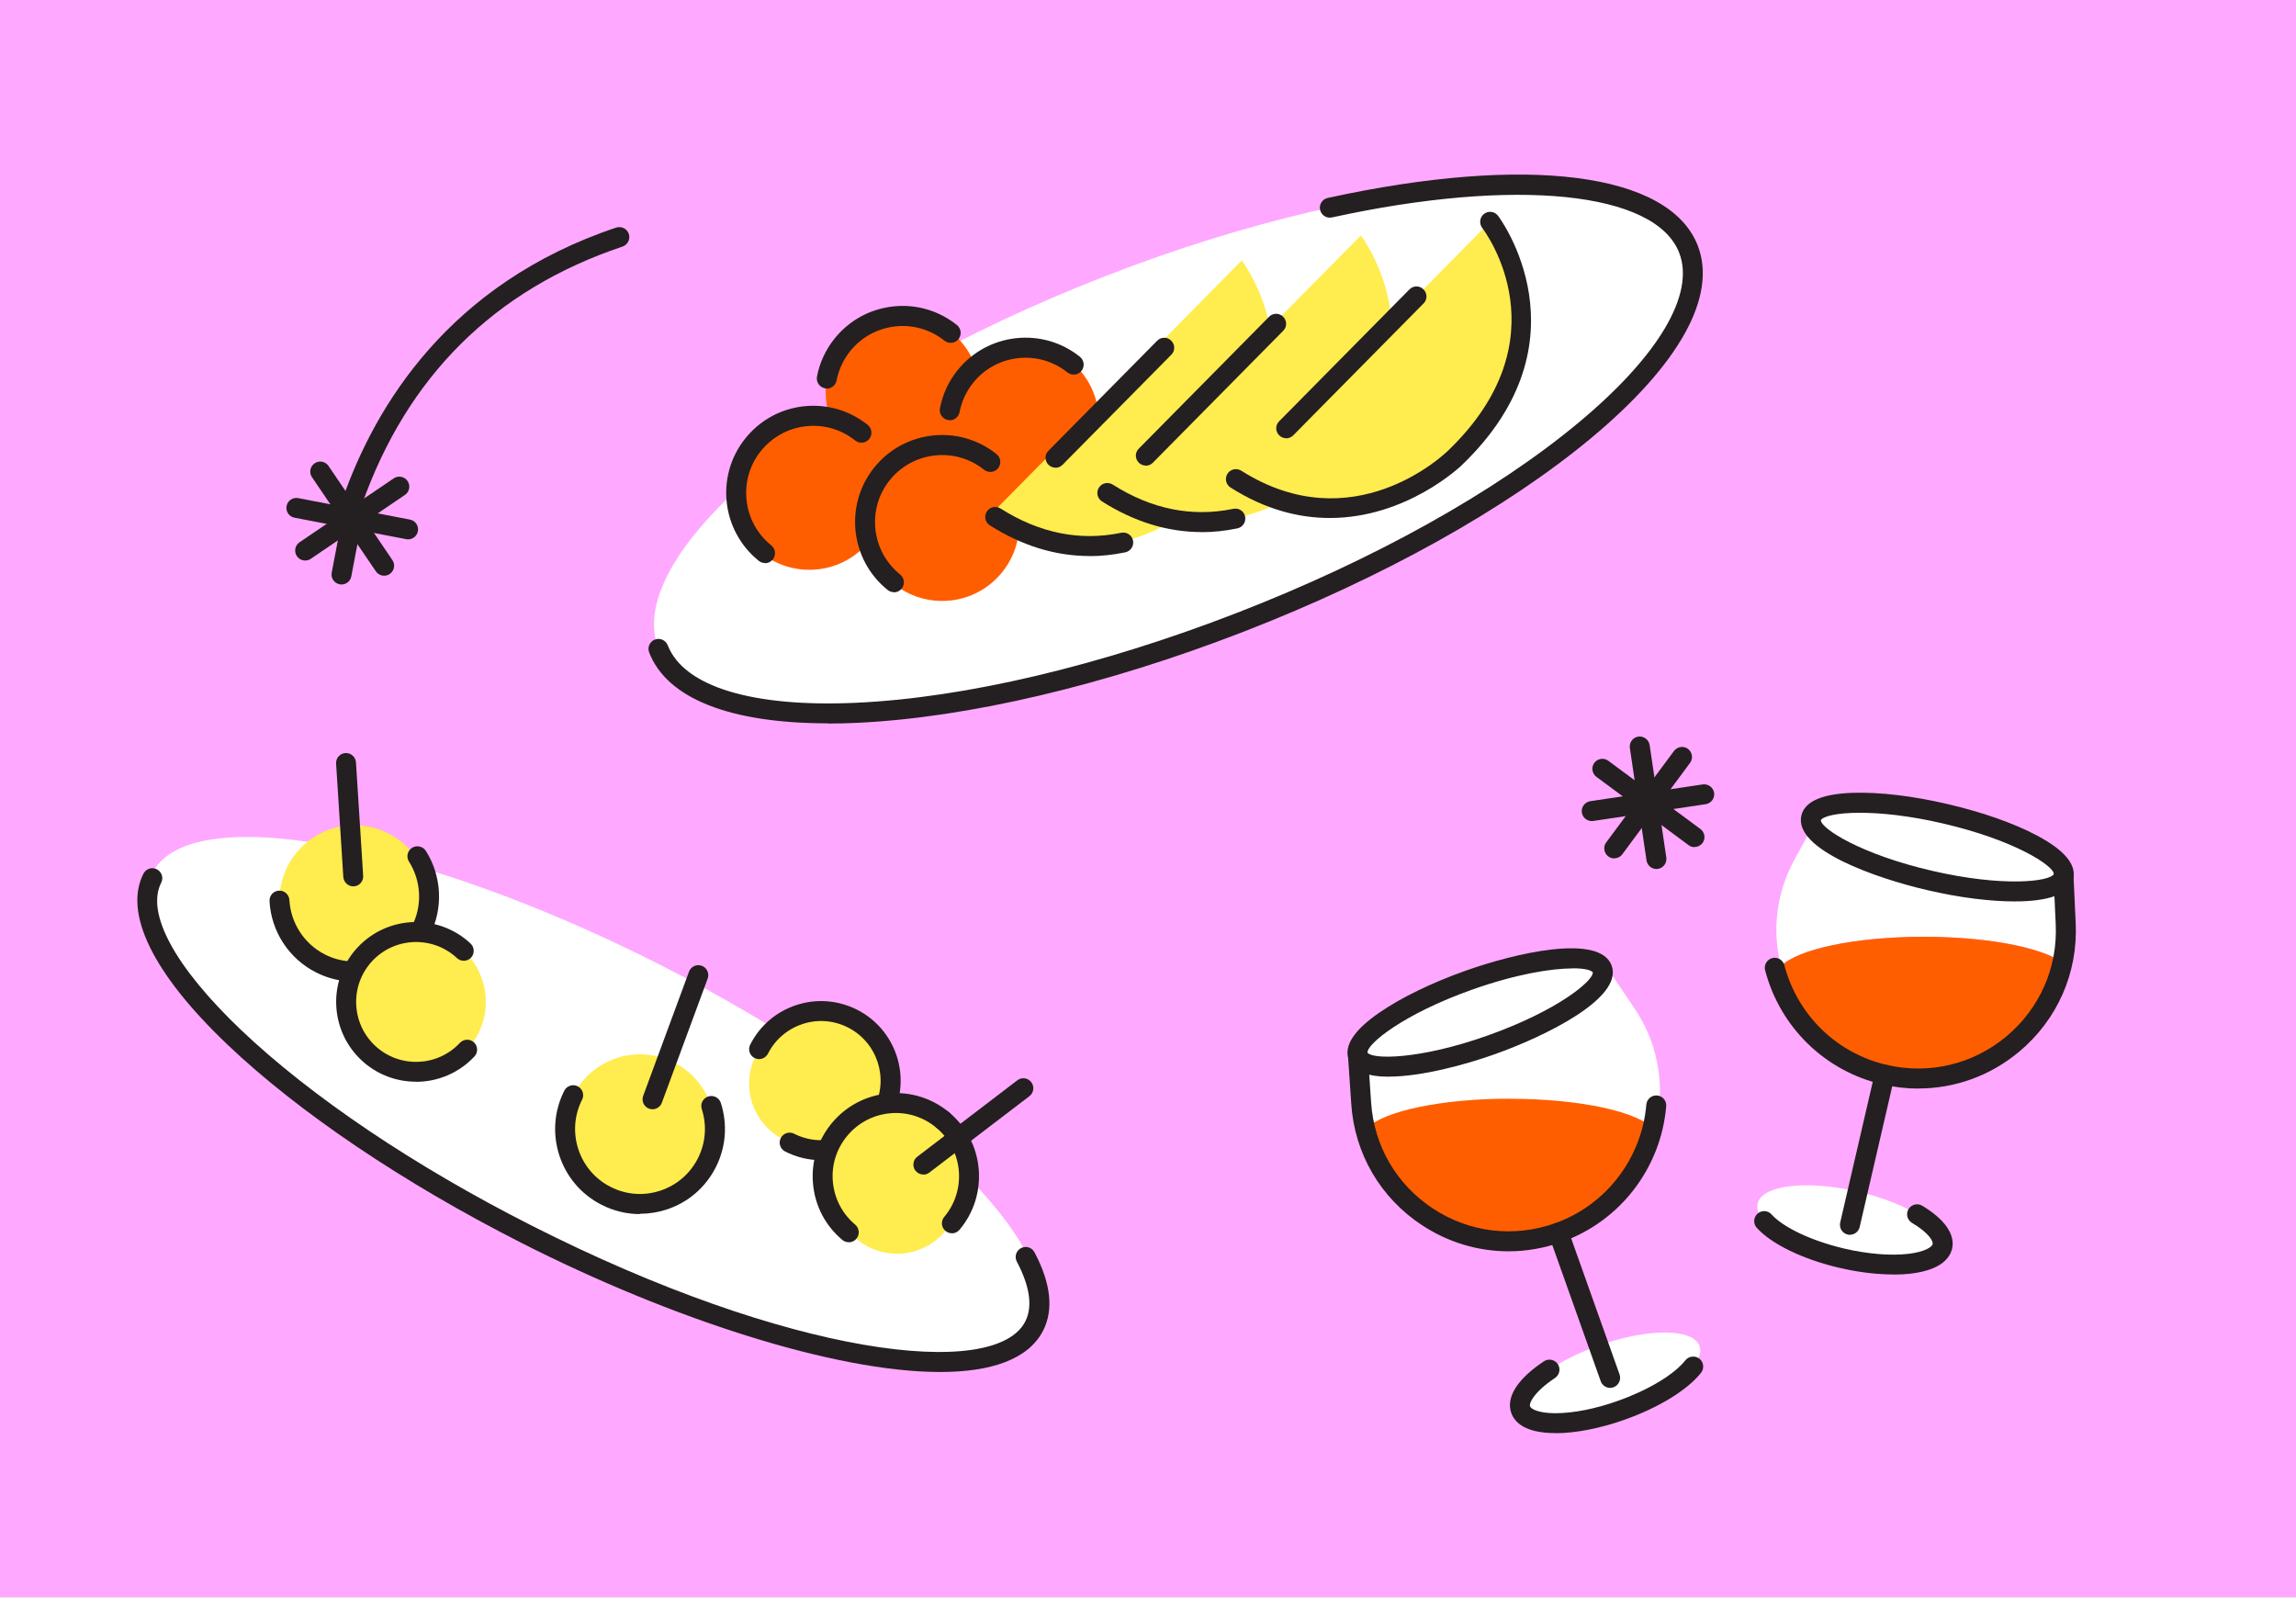
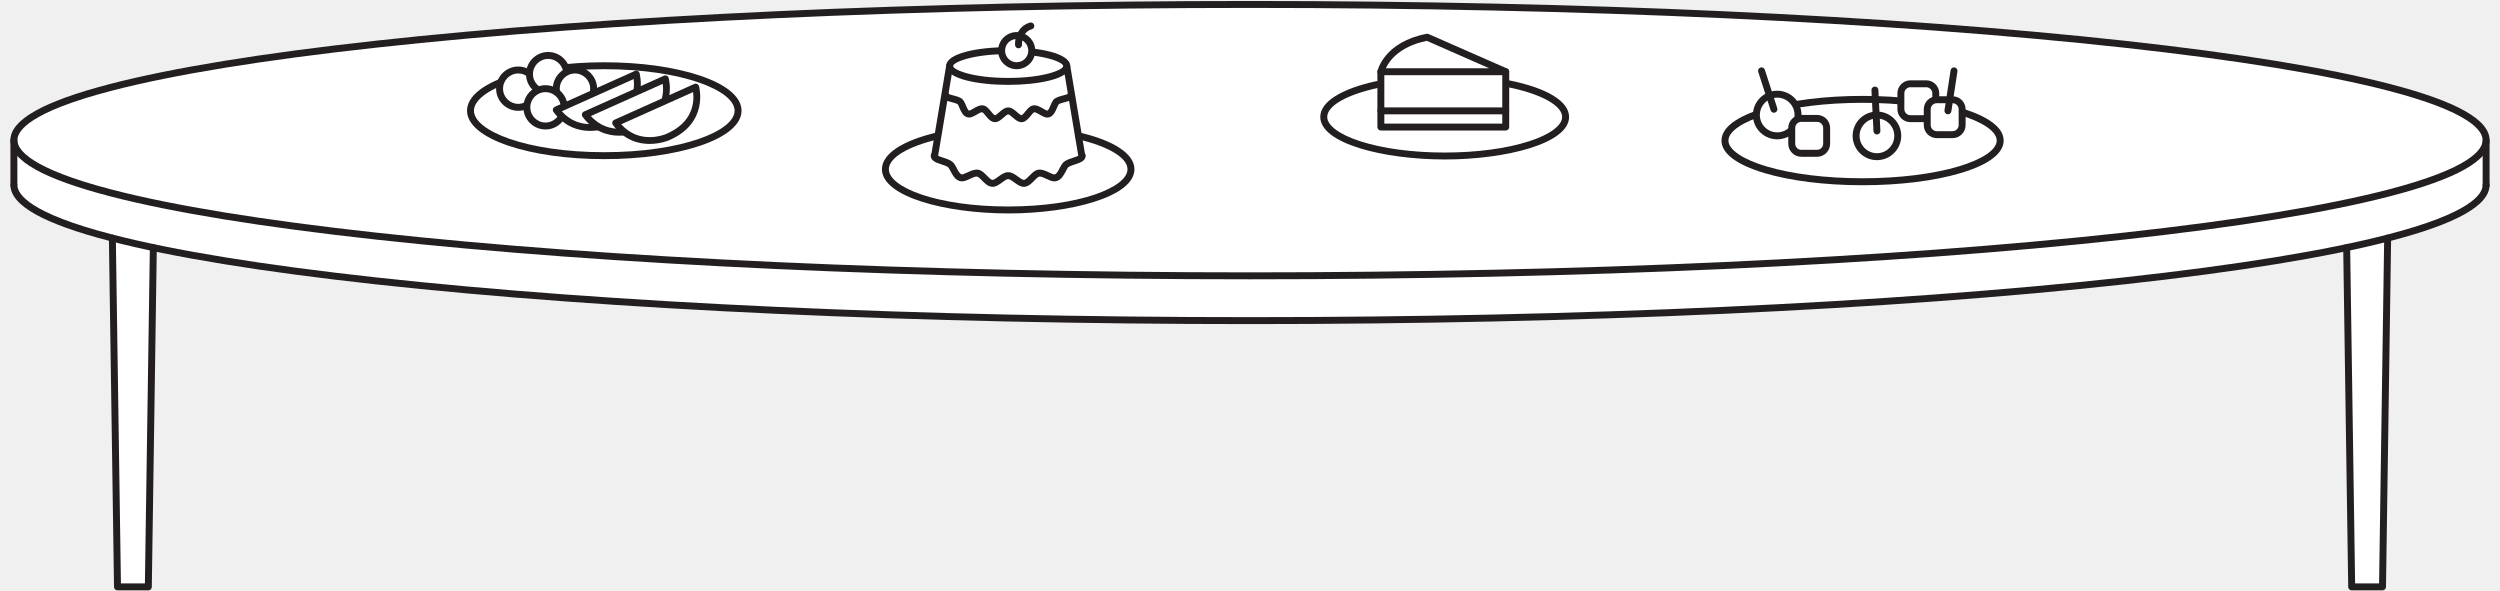
- <svg xmlns="http://www.w3.org/2000/svg" id="Layer_1" data-name="Layer 1" viewBox="0 0 230 160">
+ <svg xmlns="http://www.w3.org/2000/svg" width="720" height="170" viewBox="0 0 720 170" fill="none">
+   <g clip-path="url(#clip0_1943_88723)">
+     <path d="M360 1.432C163.388 1.432 4 18.928 4 40.512V53.412C4 58.848 14.112 64.024 32.38 68.728H32.36L33.84 169.176H42.716L44.156 71.46L44.092 71.444C103.46 83.952 222.64 92.492 360 92.492C497.36 92.492 616.54 83.952 675.908 71.444L675.844 71.46L677.284 169.176H686.16L687.64 68.724H687.62C705.888 64.024 716 58.848 716 53.412V40.512C716 18.928 556.612 1.432 360 1.432Z" fill="white" />
+     <path d="M360 80.44C264.872 80.44 175.436 76.372 108.16 68.988C75.416 65.392 49.7 61.204 31.724 56.54C12.396 51.52 3 46.228 3 40.36C3 34.492 12.396 29.196 31.724 24.18C49.7 19.516 75.416 15.328 108.16 11.732C175.436 4.344 264.872 0.28 360 0.28C455.128 0.28 544.564 4.348 611.84 11.732C644.58 15.328 670.3 19.516 688.276 24.18C707.604 29.196 717 34.488 717 40.36C717 46.232 707.604 51.524 688.276 56.54C670.3 61.204 644.584 65.392 611.84 68.988C544.564 76.372 455.128 80.44 360 80.44ZM360 2.28C264.944 2.28 175.584 6.344 108.38 13.72C75.732 17.304 50.112 21.476 32.228 26.116C8.536 32.264 5 37.68 5 40.36C5 43.04 8.536 48.456 32.228 54.604C50.112 59.244 75.732 63.416 108.38 67C175.584 74.376 264.944 78.44 360 78.44C455.056 78.44 544.416 74.376 611.62 67C644.268 63.416 669.888 59.244 687.772 54.604C711.464 48.456 715 43.04 715 40.36C715 37.68 711.464 32.264 687.772 26.116C669.888 21.476 644.268 17.304 611.62 13.72C544.416 6.34 455.056 2.28 360 2.28Z" fill="#231F20" />
+     <path d="M360 93.34C264.872 93.34 175.436 89.272 108.16 81.888C75.416 78.292 49.7 74.104 31.724 69.44C12.396 64.424 3 59.132 3 53.26C3 52.708 3.448 52.26 4 52.26C4.552 52.26 5 52.708 5 53.26C5 55.94 8.536 61.356 32.228 67.504C50.112 72.144 75.732 76.316 108.38 79.9C175.584 87.276 264.944 91.34 360 91.34C455.056 91.34 544.416 87.276 611.62 79.9C644.268 76.316 669.888 72.144 687.772 67.504C711.464 61.356 715 55.94 715 53.26C715 52.708 715.448 52.26 716 52.26C716.552 52.26 717 52.708 717 53.26C717 59.132 707.604 64.424 688.276 69.44C670.3 74.104 644.584 78.292 611.84 81.888C544.564 89.272 455.128 93.34 360 93.34Z" fill="#231F20" />
+     <path d="M4 54.26C3.448 54.26 3 53.812 3 53.26V40.36C3 39.808 3.448 39.36 4 39.36C4.552 39.36 5 39.808 5 40.36V53.26C5 53.812 4.552 54.26 4 54.26Z" fill="#231F20" />
+     <path d="M42.715 170.024H33.84C33.291 170.024 32.847 169.584 32.84 169.04L31.36 68.588C31.352 68.036 31.791 67.58 32.343 67.572H32.359C32.904 67.572 33.352 68.008 33.359 68.556L34.828 168.024H41.731L43.16 71.296C43.167 70.744 43.615 70.304 44.175 70.312C44.727 70.32 45.167 70.776 45.16 71.328L43.719 169.044C43.712 169.592 43.267 170.028 42.719 170.028L42.715 170.024Z" fill="#231F20" />
+     <path d="M686.16 170.024H677.284C676.736 170.024 676.292 169.584 676.284 169.04L674.844 71.324C674.836 70.772 675.276 70.316 675.828 70.308C676.388 70.292 676.836 70.74 676.844 71.292L678.272 168.02H685.176L686.644 68.552C686.652 68 687.108 67.548 687.66 67.568C688.212 67.576 688.652 68.032 688.644 68.584L687.164 169.036C687.156 169.584 686.712 170.02 686.164 170.02L686.16 170.024Z" fill="#231F20" />
+     <path d="M290.36 61.464C272.484 61.464 253.996 56.7 253.996 48.732C253.996 44.356 259.764 40.5 269.816 38.156C270.352 38.032 270.892 38.364 271.016 38.904C271.14 39.44 270.808 39.98 270.268 40.104C261.464 42.156 255.992 45.464 255.992 48.736C255.992 53.92 269.8 59.468 290.356 59.468C310.912 59.468 324.72 53.92 324.72 48.736C324.72 45.452 319.22 42.14 310.364 40.088C309.828 39.964 309.492 39.424 309.616 38.888C309.74 38.348 310.276 38.016 310.816 38.14C320.924 40.484 326.72 44.348 326.72 48.74C326.72 56.708 308.232 61.472 290.356 61.472L290.36 61.464Z" fill="#231F20" />
+     <path d="M290.36 24.444C281.756 24.444 272.496 22.744 272.496 19.016C272.496 15.288 281.756 13.584 290.36 13.584C298.964 13.584 308.224 15.284 308.224 19.016C308.224 22.748 298.964 24.444 290.36 24.444ZM290.36 15.584C279.892 15.584 274.496 17.988 274.496 19.016C274.496 20.044 279.892 22.444 290.36 22.444C300.828 22.444 306.224 20.04 306.224 19.016C306.224 17.992 300.828 15.584 290.36 15.584Z" fill="#231F20" />
+     <path d="M294.849 53.8C293.829 53.8 292.941 53.148 292.085 52.52C291.485 52.076 290.801 51.576 290.361 51.576C289.921 51.576 289.241 52.076 288.637 52.52C287.725 53.188 286.785 53.88 285.685 53.796C284.485 53.7 283.585 52.78 282.793 51.964C282.337 51.496 281.765 50.912 281.421 50.852C280.933 50.768 280.141 51.144 279.445 51.472C278.433 51.948 277.389 52.444 276.357 52.128C275.013 51.716 274.329 50.4 273.777 49.344C273.533 48.872 273.197 48.228 272.973 48.092C272.441 47.768 271.717 47.532 271.017 47.304C269.629 46.848 268.053 46.336 268.053 44.836C268.053 44.284 268.501 43.836 269.053 43.836C269.577 43.836 270.005 44.24 270.049 44.752C270.273 44.956 271.089 45.224 271.637 45.404C272.405 45.656 273.277 45.94 274.009 46.384C274.713 46.812 275.121 47.592 275.549 48.424C275.945 49.188 276.397 50.052 276.941 50.22C277.229 50.308 278.013 49.94 278.589 49.668C279.557 49.212 280.653 48.696 281.761 48.888C282.745 49.056 283.497 49.828 284.225 50.576C284.773 51.136 285.393 51.772 285.841 51.808C286.201 51.84 286.893 51.328 287.453 50.916C288.301 50.292 289.265 49.584 290.361 49.584C291.457 49.584 292.421 50.292 293.269 50.916C293.825 51.324 294.525 51.84 294.881 51.808C295.333 51.772 295.949 51.136 296.497 50.576C297.225 49.828 297.977 49.056 298.961 48.888C300.069 48.696 301.165 49.216 302.133 49.672C302.705 49.944 303.489 50.312 303.781 50.224C304.325 50.056 304.777 49.192 305.173 48.428C305.605 47.6 306.013 46.816 306.713 46.388C307.445 45.944 308.317 45.66 309.085 45.408C309.637 45.228 310.453 44.96 310.677 44.756C310.721 44.244 311.149 43.84 311.673 43.84C312.225 43.84 312.673 44.288 312.673 44.84C312.673 46.34 311.097 46.852 309.705 47.308C309.005 47.536 308.285 47.772 307.749 48.096C307.525 48.232 307.189 48.876 306.945 49.348C306.397 50.404 305.713 51.72 304.365 52.132C303.337 52.448 302.289 51.956 301.277 51.476C300.577 51.144 299.785 50.772 299.301 50.856C298.957 50.916 298.389 51.5 297.929 51.968C297.137 52.78 296.237 53.704 295.037 53.8C294.973 53.804 294.909 53.808 294.849 53.808V53.8Z" fill="#231F20" />
+     <path d="M294.157 35.184C293.193 35.184 292.381 34.468 291.657 33.837C291.273 33.501 290.629 32.932 290.361 32.932C290.093 32.932 289.449 33.496 289.065 33.837C288.305 34.505 287.445 35.261 286.413 35.181C285.297 35.093 284.533 34.157 283.861 33.333C283.569 32.977 283.085 32.38 282.869 32.325C282.557 32.273 281.817 32.705 281.329 32.989C280.421 33.517 279.485 34.065 278.517 33.764C277.285 33.385 276.757 32.112 276.329 31.088C276.169 30.704 275.933 30.128 275.785 30.005C275.357 29.748 274.677 29.573 274.017 29.404C272.805 29.093 271.301 28.709 271.301 27.312C271.301 26.761 271.749 26.312 272.301 26.312C272.773 26.312 273.173 26.64 273.273 27.084C273.521 27.216 274.109 27.364 274.513 27.468C275.277 27.665 276.141 27.884 276.837 28.308C277.513 28.716 277.833 29.5 278.177 30.328C278.413 30.896 278.769 31.756 279.101 31.86C279.297 31.86 279.933 31.492 280.321 31.268C281.193 30.761 282.181 30.184 283.213 30.364C284.141 30.524 284.785 31.312 285.409 32.077C285.721 32.461 286.309 33.176 286.573 33.197C286.793 33.181 287.413 32.636 287.749 32.344C288.497 31.689 289.345 30.945 290.365 30.945C291.385 30.945 292.237 31.689 292.981 32.344C293.313 32.636 293.933 33.181 294.161 33.197C294.417 33.176 295.001 32.461 295.317 32.077C295.941 31.312 296.585 30.524 297.513 30.364C298.545 30.189 299.533 30.765 300.405 31.268C300.789 31.492 301.425 31.852 301.653 31.857C301.957 31.761 302.317 30.901 302.553 30.332C302.897 29.505 303.221 28.724 303.893 28.312C304.589 27.892 305.453 27.669 306.217 27.473C306.621 27.369 307.209 27.216 307.457 27.088C307.561 26.648 307.957 26.317 308.429 26.317C308.981 26.317 309.429 26.765 309.429 27.317C309.429 28.712 307.921 29.101 306.709 29.409C306.049 29.576 305.369 29.753 304.929 30.02C304.797 30.137 304.557 30.712 304.397 31.096C303.973 32.12 303.445 33.397 302.209 33.773C301.241 34.069 300.305 33.525 299.397 32.996C298.905 32.712 298.165 32.276 297.853 32.333C297.641 32.389 297.153 32.984 296.865 33.34C296.193 34.164 295.429 35.1 294.313 35.188C294.261 35.193 294.209 35.197 294.161 35.197L294.157 35.184Z" fill="#231F20" />
+     <path d="M311.549 45.832C311.069 45.832 310.645 45.484 310.565 44.996L306.241 19.18C306.149 18.636 306.517 18.12 307.061 18.028C307.605 17.936 308.121 18.304 308.213 18.848L312.537 44.664C312.629 45.208 312.261 45.724 311.717 45.816C311.661 45.824 311.605 45.828 311.549 45.828V45.832Z" fill="#231F20" />
+     <path d="M269.172 45.832C269.116 45.832 269.06 45.828 269.004 45.82C268.46 45.728 268.092 45.212 268.184 44.668L272.508 18.852C272.6 18.308 273.116 17.94 273.66 18.032C274.204 18.124 274.572 18.64 274.48 19.184L270.156 45C270.076 45.488 269.652 45.836 269.172 45.836V45.832Z" fill="#231F20" />
+     <path d="M292.803 18.928C295.202 18.928 297.147 16.983 297.147 14.584C297.147 12.185 295.202 10.24 292.803 10.24C290.404 10.24 288.459 12.185 288.459 14.584C288.459 16.983 290.404 18.928 292.803 18.928Z" fill="white" />
+     <path d="M292.803 19.928C289.855 19.928 287.459 17.532 287.459 14.584C287.459 11.636 289.855 9.24 292.803 9.24C295.751 9.24 298.147 11.636 298.147 14.584C298.147 17.532 295.751 19.928 292.803 19.928ZM292.803 11.24C290.959 11.24 289.459 12.74 289.459 14.584C289.459 16.428 290.959 17.928 292.803 17.928C294.647 17.928 296.147 16.428 296.147 14.584C296.147 12.74 294.647 11.24 292.803 11.24Z" fill="#231F20" />
+     <path d="M293.328 13.912C292.8 13.912 292.36 13.5 292.332 12.968C292.236 11.176 293.004 7.52 296.612 6.508C297.144 6.36 297.696 6.668 297.844 7.2C297.992 7.732 297.684 8.284 297.152 8.432C294.196 9.264 294.324 12.716 294.328 12.864C294.352 13.416 293.928 13.884 293.38 13.912C293.364 13.912 293.344 13.912 293.328 13.912Z" fill="#231F20" />
+     <path d="M174.032 45.828C163.636 45.828 153.844 44.464 146.468 41.984C138.752 39.392 134.5 35.8 134.5 31.88C134.5 27.96 138.748 24.368 146.468 21.776C153.844 19.296 163.636 17.932 174.032 17.932C184.428 17.932 194.22 19.296 201.596 21.776C209.312 24.368 213.564 27.96 213.564 31.88C213.564 35.8 209.316 39.392 201.596 41.984C194.22 44.464 184.428 45.828 174.032 45.828ZM174.032 19.928C151.58 19.928 136.5 26.108 136.5 31.88C136.5 37.652 151.58 43.832 174.032 43.832C196.484 43.832 211.564 37.652 211.564 31.88C211.564 26.108 196.484 19.928 174.032 19.928Z" fill="#231F20" />
+     <path d="M149.253 30.912C152.222 30.912 154.629 28.505 154.629 25.536C154.629 22.567 152.222 20.16 149.253 20.16C146.284 20.16 143.877 22.567 143.877 25.536C143.877 28.505 146.284 30.912 149.253 30.912Z" fill="white" />
+     <path d="M149.253 31.912C145.737 31.912 142.877 29.052 142.877 25.536C142.877 22.02 145.737 19.16 149.253 19.16C152.769 19.16 155.629 22.02 155.629 25.536C155.629 29.052 152.769 31.912 149.253 31.912ZM149.253 21.16C146.841 21.16 144.877 23.124 144.877 25.536C144.877 27.948 146.841 29.912 149.253 29.912C151.665 29.912 153.629 27.948 153.629 25.536C153.629 23.124 151.665 21.16 149.253 21.16Z" fill="#231F20" />
+     <path d="M157.868 26.724C160.837 26.724 163.244 24.317 163.244 21.348C163.244 18.379 160.837 15.972 157.868 15.972C154.899 15.972 152.492 18.379 152.492 21.348C152.492 24.317 154.899 26.724 157.868 26.724Z" fill="white" />
+     <path d="M157.868 27.724C154.352 27.724 151.492 24.864 151.492 21.348C151.492 17.832 154.352 14.972 157.868 14.972C161.384 14.972 164.244 17.832 164.244 21.348C164.244 24.864 161.384 27.724 157.868 27.724ZM157.868 16.972C155.456 16.972 153.492 18.936 153.492 21.348C153.492 23.76 155.456 25.724 157.868 25.724C160.28 25.724 162.244 23.76 162.244 21.348C162.244 18.936 160.28 16.972 157.868 16.972Z" fill="#231F20" />
+     <path d="M165.589 30.912C168.558 30.912 170.965 28.505 170.965 25.536C170.965 22.567 168.558 20.16 165.589 20.16C162.62 20.16 160.213 22.567 160.213 25.536C160.213 28.505 162.62 30.912 165.589 30.912Z" fill="white" />
+     <path d="M165.589 31.912C162.073 31.912 159.213 29.052 159.213 25.536C159.213 22.02 162.073 19.16 165.589 19.16C169.105 19.16 171.965 22.02 171.965 25.536C171.965 29.052 169.105 31.912 165.589 31.912ZM165.589 21.16C163.177 21.16 161.213 23.124 161.213 25.536C161.213 27.948 163.177 29.912 165.589 29.912C168.001 29.912 169.965 27.948 169.965 25.536C169.965 23.124 168.001 21.16 165.589 21.16Z" fill="#231F20" />
+     <path d="M157.105 36.289C160.074 36.289 162.481 33.882 162.481 30.913C162.481 27.944 160.074 25.537 157.105 25.537C154.135 25.537 151.729 27.944 151.729 30.913C151.729 33.882 154.135 36.289 157.105 36.289Z" fill="white" />
+     <path d="M157.105 37.289C153.589 37.289 150.729 34.429 150.729 30.913C150.729 27.397 153.589 24.537 157.105 24.537C160.621 24.537 163.481 27.397 163.481 30.913C163.481 34.429 160.621 37.289 157.105 37.289ZM157.105 26.537C154.693 26.537 152.729 28.501 152.729 30.913C152.729 33.325 154.693 35.289 157.105 35.289C159.517 35.289 161.481 33.325 161.481 30.913C161.481 28.501 159.517 26.537 157.105 26.537Z" fill="#231F20" />
+     <path d="M160.213 31.66L183.233 21.344C183.233 21.344 186.145 31.184 174.965 35.816C174.965 35.816 166.085 39.624 160.213 31.66Z" fill="white" />
+     <path d="M169.989 37.704C166.749 37.704 162.641 36.636 159.409 32.256C159.229 32.012 159.169 31.7 159.245 31.408C159.321 31.116 159.529 30.872 159.805 30.748L182.825 20.432C183.089 20.312 183.389 20.316 183.653 20.432C183.917 20.552 184.113 20.78 184.193 21.056C184.225 21.164 187.221 31.816 175.349 36.736C175.309 36.752 173.033 37.696 169.989 37.696V37.704ZM161.805 32.044C167.081 37.972 174.253 35.036 174.569 34.9C182.689 31.536 182.825 25.34 182.489 22.776L161.801 32.044H161.805Z" fill="#231F20" />
+     <path d="M168.584 33.036L191.604 22.72C191.604 22.72 194.516 32.56 183.336 37.192C183.336 37.192 174.456 41 168.584 33.036Z" fill="white" />
+     <path d="M178.36 39.08C175.12 39.08 171.012 38.012 167.78 33.632C167.6 33.388 167.54 33.076 167.616 32.784C167.692 32.492 167.9 32.248 168.176 32.124L191.196 21.808C191.46 21.688 191.76 21.692 192.024 21.808C192.288 21.928 192.484 22.156 192.564 22.432C192.596 22.54 195.592 33.192 183.72 38.112C183.68 38.128 181.404 39.072 178.36 39.072V39.08ZM170.18 33.42C175.496 39.368 182.864 36.312 182.944 36.276C191.064 32.912 191.2 26.716 190.868 24.152L170.18 33.42Z" fill="#231F20" />
+     <path d="M177.328 35.412L200.348 25.096C200.348 25.096 203.26 34.936 192.08 39.568C192.08 39.568 183.2 43.376 177.328 35.412Z" fill="white" />
+     <path d="M187.104 41.456C183.868 41.456 179.756 40.388 176.524 36.008C176.344 35.764 176.284 35.452 176.36 35.16C176.436 34.868 176.644 34.624 176.92 34.5L199.94 24.184C200.204 24.064 200.504 24.068 200.768 24.184C201.032 24.304 201.228 24.532 201.308 24.808C201.34 24.916 204.336 35.568 192.464 40.488C192.424 40.504 190.148 41.448 187.104 41.448V41.456ZM178.924 35.792C184.2 41.72 191.372 38.784 191.688 38.648C199.808 35.284 199.944 29.088 199.608 26.524L178.92 35.792H178.924Z" fill="#231F20" />
+     <path d="M416.068 45.924C398.456 45.924 380.236 41.34 380.236 33.676C380.236 29.364 386.12 25.608 396.38 23.372C396.92 23.252 397.452 23.596 397.572 24.136C397.688 24.676 397.348 25.208 396.808 25.328C387.82 27.288 382.24 30.488 382.24 33.68C382.24 36.144 385.796 38.76 391.748 40.684C398.232 42.776 406.868 43.932 416.068 43.932C425.268 43.932 433.908 42.78 440.388 40.684C446.344 38.76 449.896 36.144 449.896 33.68C449.896 30.388 443.772 27.024 434.292 25.112C433.752 25.004 433.4 24.476 433.508 23.936C433.616 23.396 434.144 23.044 434.688 23.152C445.624 25.356 451.896 29.196 451.896 33.68C451.896 41.348 433.68 45.928 416.064 45.928L416.068 45.924Z" fill="#231F20" />
+     <path d="M433.652 37.592H397.687C397.135 37.592 396.688 37.144 396.688 36.592V20.66C396.688 20.108 397.135 19.66 397.687 19.66C398.239 19.66 398.687 20.108 398.687 20.66V35.592H432.652V20.66C432.652 20.108 433.1 19.66 433.652 19.66C434.204 19.66 434.652 20.108 434.652 20.66V36.592C434.652 37.144 434.204 37.592 433.652 37.592Z" fill="#231F20" />
+     <path d="M433.652 32.924H397.687C397.135 32.924 396.688 32.476 396.688 31.924C396.688 31.372 397.135 30.924 397.687 30.924H433.652C434.204 30.924 434.652 31.372 434.652 31.924C434.652 32.476 434.204 32.924 433.652 32.924Z" fill="#231F20" />
+     <path d="M433.652 21.66H397.688C397.384 21.66 397.096 21.524 396.908 21.284C396.72 21.048 396.648 20.736 396.712 20.44C396.788 20.1 398.708 12.064 410.86 9.74C411.06 9.7 411.264 9.724 411.452 9.808L434.056 19.74C434.488 19.932 434.728 20.4 434.632 20.86C434.536 21.324 434.128 21.656 433.652 21.656V21.66ZM399.12 19.66H428.892L410.932 11.768C403.012 13.372 400.1 17.564 399.12 19.66Z" fill="#231F20" />
+     <path d="M536.421 53.348C525.741 53.348 515.685 52.1 508.109 49.828C500.049 47.416 495.789 44.18 495.789 40.48C495.789 36.78 500.049 33.544 508.109 31.132C515.685 28.864 525.741 27.616 536.421 27.616C547.101 27.616 557.157 28.864 564.733 31.132C572.793 33.544 577.053 36.78 577.053 40.48C577.053 44.18 572.793 47.416 564.733 49.828C557.157 52.096 547.101 53.348 536.421 53.348ZM536.421 29.612C525.929 29.612 516.077 30.832 508.685 33.044C501.865 35.088 497.789 37.864 497.789 40.476C497.789 43.088 501.861 45.868 508.685 47.908C516.081 50.124 525.929 51.34 536.421 51.34C546.913 51.34 556.765 50.12 564.157 47.908C570.981 45.864 575.053 43.088 575.053 40.476C575.053 37.864 570.981 35.084 564.157 33.044C556.761 30.828 546.913 29.612 536.421 29.612Z" fill="#231F20" />
+     <path d="M511.836 39.124C515.15 39.124 517.836 36.438 517.836 33.124C517.836 29.81 515.15 27.124 511.836 27.124C508.522 27.124 505.836 29.81 505.836 33.124C505.836 36.438 508.522 39.124 511.836 39.124Z" fill="white" />
+     <path d="M511.836 40.124C507.976 40.124 504.836 36.984 504.836 33.124C504.836 29.264 507.976 26.124 511.836 26.124C515.696 26.124 518.836 29.264 518.836 33.124C518.836 36.984 515.696 40.124 511.836 40.124ZM511.836 28.12C509.08 28.12 506.836 30.364 506.836 33.12C506.836 35.876 509.08 38.12 511.836 38.12C514.592 38.12 516.836 35.876 516.836 33.12C516.836 30.364 514.592 28.12 511.836 28.12Z" fill="#231F20" />
+     <path d="M540.557 45.124C543.87 45.124 546.557 42.438 546.557 39.124C546.557 35.81 543.87 33.124 540.557 33.124C537.243 33.124 534.557 35.81 534.557 39.124C534.557 42.438 537.243 45.124 540.557 45.124Z" fill="white" />
+     <path d="M540.557 46.124C536.697 46.124 533.557 42.984 533.557 39.124C533.557 35.264 536.697 32.124 540.557 32.124C544.417 32.124 547.557 35.264 547.557 39.124C547.557 42.984 544.417 46.124 540.557 46.124ZM540.557 34.124C537.801 34.124 535.557 36.368 535.557 39.124C535.557 41.88 537.801 44.124 540.557 44.124C543.313 44.124 545.557 41.88 545.557 39.124C545.557 36.368 543.313 34.124 540.557 34.124Z" fill="#231F20" />
+     <path d="M523.325 34.096H518.769C517.252 34.096 516.021 35.327 516.021 36.844V41.4C516.021 42.918 517.252 44.148 518.769 44.148H523.325C524.843 44.148 526.073 42.918 526.073 41.4V36.844C526.073 35.327 524.843 34.096 523.325 34.096Z" fill="white" />
+     <path d="M523.325 45.152H518.769C516.701 45.152 515.021 43.472 515.021 41.404V36.848C515.021 34.78 516.701 33.1 518.769 33.1H523.325C525.393 33.1 527.073 34.78 527.073 36.848V41.404C527.073 43.472 525.393 45.152 523.325 45.152ZM518.769 35.096C517.805 35.096 517.021 35.88 517.021 36.844V41.4C517.021 42.364 517.805 43.148 518.769 43.148H523.325C524.289 43.148 525.073 42.364 525.073 41.4V36.844C525.073 35.88 524.289 35.096 523.325 35.096H518.769Z" fill="#231F20" />
+     <path d="M554.755 24.124H550.199C548.681 24.124 547.451 25.354 547.451 26.872V31.428C547.451 32.946 548.681 34.176 550.199 34.176H554.755C556.273 34.176 557.503 32.946 557.503 31.428V26.872C557.503 25.354 556.273 24.124 554.755 24.124Z" fill="white" />
+     <path d="M554.755 35.18H550.199C548.131 35.18 546.451 33.5 546.451 31.432V26.876C546.451 24.808 548.131 23.128 550.199 23.128H554.755C556.823 23.128 558.503 24.808 558.503 26.876V31.432C558.503 33.5 556.823 35.18 554.755 35.18ZM550.199 25.124C549.235 25.124 548.451 25.908 548.451 26.872V31.428C548.451 32.392 549.235 33.176 550.199 33.176H554.755C555.719 33.176 556.503 32.392 556.503 31.428V26.872C556.503 25.908 555.719 25.124 554.755 25.124H550.199Z" fill="#231F20" />
+     <path d="M562.345 28.724H557.789C556.271 28.724 555.041 29.954 555.041 31.472V36.028C555.041 37.546 556.271 38.776 557.789 38.776H562.345C563.863 38.776 565.093 37.546 565.093 36.028V31.472C565.093 29.954 563.863 28.724 562.345 28.724Z" fill="white" />
+     <path d="M562.349 39.78H557.793C555.725 39.78 554.045 38.1 554.045 36.032V31.476C554.045 29.408 555.725 27.728 557.793 27.728H562.349C564.417 27.728 566.097 29.408 566.097 31.476V36.032C566.097 38.1 564.417 39.78 562.349 39.78ZM557.789 29.724C556.825 29.724 556.041 30.508 556.041 31.472V36.028C556.041 36.992 556.825 37.776 557.789 37.776H562.345C563.309 37.776 564.093 36.992 564.093 36.028V31.472C564.093 30.508 563.309 29.724 562.345 29.724H557.789Z" fill="#231F20" />
+     <path d="M510.896 32.464C510.472 32.464 510.08 32.196 509.944 31.772L506.372 20.712C506.204 20.188 506.492 19.624 507.016 19.452C507.54 19.284 508.104 19.572 508.276 20.096L511.848 31.156C512.016 31.68 511.728 32.244 511.204 32.416C511.1 32.448 511 32.464 510.896 32.464Z" fill="#231F20" />
+     <path d="M561.005 32.924C560.953 32.924 560.905 32.924 560.853 32.912C560.309 32.828 559.933 32.32 560.013 31.772L561.765 20.252C561.849 19.704 562.361 19.332 562.905 19.412C563.449 19.496 563.825 20.004 563.745 20.552L561.993 32.072C561.917 32.568 561.493 32.92 561.005 32.92V32.924Z" fill="#231F20" />
+     <path d="M540.556 38.728C540.028 38.728 539.584 38.312 539.56 37.776L538.976 25.98C538.948 25.428 539.372 24.96 539.924 24.932C540.476 24.908 540.944 25.328 540.972 25.88L541.556 37.676C541.584 38.228 541.16 38.696 540.608 38.724C540.592 38.724 540.576 38.724 540.556 38.724V38.728Z" fill="#231F20" />
+     <path d="M716 54.428C715.448 54.428 715 53.98 715 53.428V40.528C715 39.976 715.448 39.528 716 39.528C716.552 39.528 717 39.976 717 40.528V53.428C717 53.98 716.552 54.428 716 54.428Z" fill="#231F20" />
+   </g>
  <defs>
-     <style>
-       .cls-1 {
-         fill: #fff;
-       }
- 
-       .cls-2 {
-         fill: #ffec4f;
-       }
- 
-       .cls-3 {
-         fill: #241f20;
-       }
- 
-       .cls-4 {
-         fill: #ffa8ff;
-       }
- 
-       .cls-5 {
-         fill: #ff5e00;
-       }
-     </style>
+     <clipPath id="clip0_1943_88723">
+       <rect width="720" height="170" fill="white" />
+     </clipPath>
  </defs>
-   <rect class="cls-4" y="0" width="230" height="160" />
-   <ellipse class="cls-1" cx="59.43" cy="109.87" rx="14.83" ry="49.54" transform="translate(-65.44 113.13) rotate(-63.08)" />
-   <g>
-     <path class="cls-3" d="M40.88,54.03c-.06,0-.13,0-.19-.02l-11.19-2.15c-.54-.1-.9-.63-.79-1.17.1-.54.63-.9,1.17-.79l11.19,2.15c.54.1.9.63.79,1.17-.09.48-.51.81-.98.81Z" />
-     <path class="cls-3" d="M34.21,58.55c-.06,0-.13,0-.19-.02-.54-.1-.9-.63-.79-1.17l1.08-5.66c.1-.54.63-.9,1.17-.79.54.1.9.63.79,1.17l-1.08,5.66c-.09.48-.51.81-.98.81Z" />
-     <path class="cls-3" d="M30.57,56.15c-.32,0-.63-.15-.83-.44-.31-.46-.19-1.08.27-1.39l9.43-6.4c.46-.31,1.08-.19,1.39.27.31.46.19,1.08-.27,1.39l-9.43,6.4c-.17.12-.37.17-.56.17Z" />
-     <path class="cls-3" d="M38.48,57.67c-.32,0-.63-.15-.83-.44l-6.4-9.43c-.31-.46-.19-1.08.27-1.39s1.08-.19,1.39.27l6.4,9.43c.31.46.19,1.08-.27,1.39-.17.12-.37.17-.56.17Z" />
-   </g>
-   <path class="cls-3" d="M35.28,51.26c-.11,0-.22-.02-.33-.06-.52-.18-.79-.75-.61-1.27,3.26-9.29,10.66-21.53,27.38-27.13.53-.17,1.09.11,1.27.63.18.52-.11,1.09-.63,1.27-12.8,4.29-21.59,13-26.12,25.89-.14.41-.53.67-.94.67Z" />
-   <g>
-     <ellipse class="cls-1" cx="117.55" cy="44.97" rx="55.34" ry="18.6" transform="translate(-8.31 45.57) rotate(-21.21)" />
-     <path class="cls-3" d="M82.95,72.46c-9.81,0-16.13-2.48-17.92-7.1-.2-.52.06-1.09.57-1.29.51-.2,1.09.06,1.29.57,1.61,4.14,8.49,6.24,18.89,5.76,10.91-.5,24.45-3.7,38.14-9.01,13.68-5.31,25.84-12.08,34.23-19.07,8-6.66,11.67-12.86,10.06-17-2.38-6.13-16.36-7.56-34.78-3.54-.54.12-1.07-.22-1.19-.76-.12-.54.22-1.07.76-1.19,20.03-4.37,34.23-2.54,37.07,4.77,1.96,5.06-1.82,11.9-10.65,19.26-8.55,7.12-20.91,14.01-34.79,19.4-13.88,5.39-27.65,8.63-38.77,9.15-1.01.05-1.98.07-2.93.07Z" />
-     <circle class="cls-5" cx="81.08" cy="49.36" r="7.72" />
-     <circle class="cls-5" cx="90.43" cy="39.27" r="7.72" />
-     <circle class="cls-5" cx="102.35" cy="42.15" r="7.72" />
-     <circle class="cls-5" cx="94.38" cy="52.48" r="7.72" />
-     <path class="cls-3" d="M76.63,56.4c-.22,0-.44-.07-.62-.22-3.75-3.01-4.36-8.51-1.35-12.26,1.46-1.82,3.53-2.96,5.85-3.22,2.32-.25,4.59.41,6.41,1.86.43.35.5.97.16,1.41-.34.43-.97.5-1.41.16-1.4-1.12-3.16-1.63-4.94-1.43-1.78.2-3.38,1.08-4.51,2.48-2.32,2.89-1.85,7.13,1.04,9.45.43.35.5.97.16,1.41-.2.25-.49.38-.78.38Z" />
-     <path class="cls-3" d="M89.54,59.32c-.22,0-.44-.07-.62-.22-3.75-3.01-4.36-8.51-1.35-12.26,3-3.75,8.51-4.36,12.26-1.35.43.35.5.97.16,1.41-.34.43-.97.5-1.41.16-2.89-2.32-7.13-1.85-9.45,1.04-2.32,2.89-1.85,7.13,1.04,9.45.43.35.5.97.16,1.41-.2.25-.49.38-.78.38Z" />
-     <path class="cls-3" d="M82.83,38.92c-.06,0-.12,0-.19-.02-.54-.1-.9-.63-.8-1.17.26-1.39.87-2.7,1.76-3.81,1.46-1.82,3.53-2.96,5.85-3.22,2.32-.26,4.59.41,6.41,1.86.43.35.5.97.16,1.41-.34.43-.97.5-1.41.16-1.4-1.12-3.16-1.63-4.94-1.43-1.78.2-3.38,1.08-4.51,2.48-.68.85-1.15,1.87-1.36,2.94-.09.48-.51.81-.98.81Z" />
-     <path class="cls-3" d="M95.14,42.09c-.06,0-.12,0-.19-.02-.54-.1-.9-.63-.79-1.17.26-1.39.87-2.7,1.76-3.81,3.01-3.75,8.51-4.36,12.26-1.35.43.35.5.97.16,1.41-.34.43-.97.5-1.41.16-2.89-2.32-7.13-1.85-9.45,1.04-.68.85-1.15,1.87-1.36,2.94-.09.48-.51.81-.98.81Z" />
-     <path class="cls-2" d="M98.93,51.86l25.46-25.77s9.01,11.66-3.55,23.67c0,0-9.91,9.71-21.91,2.1Z" />
-     <path class="cls-2" d="M110.86,49.36l25.46-25.77s9.01,11.66-3.55,23.67c0,0-9.91,9.71-21.91,2.1Z" />
-     <path class="cls-2" d="M123.8,47.99l25.46-25.77s9.01,11.66-3.55,23.67c0,0-9.91,9.71-21.91,2.1Z" />
-     <path class="cls-3" d="M128.84,43.9c-.25,0-.51-.1-.7-.29-.39-.39-.4-1.02,0-1.41l13.05-13.21c.39-.39,1.02-.4,1.41,0,.39.39.4,1.02,0,1.41l-13.05,13.21c-.2.2-.45.3-.71.3Z" />
-     <path class="cls-3" d="M133.21,51.89c-3.03,0-6.41-.81-9.94-3.05-.47-.3-.6-.91-.31-1.38.3-.47.91-.6,1.38-.31,11.17,7.08,20.29-1.6,20.68-1.97,11.74-11.23,3.8-21.9,3.46-22.35-.33-.44-.25-1.07.18-1.4.44-.34,1.06-.26,1.4.18.1.12,9.41,12.52-3.65,25.01-.07.07-5.5,5.27-13.19,5.27Z" />
-     <path class="cls-3" d="M120.37,53.3c-3.41,0-6.76-1.03-9.98-3.07-.47-.3-.6-.91-.31-1.38.3-.47.91-.6,1.38-.31,3.89,2.47,7.96,3.29,12.09,2.43.54-.11,1.07.23,1.18.78.11.54-.24,1.07-.78,1.18-1.2.25-2.4.38-3.59.38Z" />
-     <path class="cls-3" d="M114.78,46.64c-.25,0-.51-.1-.7-.29-.39-.39-.4-1.02,0-1.41l13.05-13.21c.39-.39,1.02-.4,1.41,0,.39.39.4,1.02,0,1.41l-13.05,13.21c-.2.2-.45.3-.71.3Z" />
-     <path class="cls-3" d="M109.14,55.7c-3.41,0-6.76-1.03-9.98-3.07-.47-.3-.6-.91-.31-1.38s.91-.6,1.38-.31c3.89,2.47,7.96,3.29,12.09,2.43.54-.11,1.07.23,1.18.78.11.54-.24,1.07-.78,1.18-1.2.25-2.4.38-3.59.38Z" />
-     <path class="cls-3" d="M105.73,46.85c-.25,0-.51-.1-.7-.29-.39-.39-.4-1.02,0-1.41l10.89-11.02c.39-.39,1.02-.4,1.41,0,.39.39.4,1.02,0,1.41l-10.89,11.02c-.2.2-.45.3-.71.3Z" />
-   </g>
-   <g>
-     <path class="cls-1" d="M207.13,96.87c.35-1.38.5-2.83.43-4.35l-.22-4.74c.43-1.85-4.89-4.65-11.87-6.27s-12.99-1.43-13.42.42l-2.28,4.16c-1.9,3.46-2.24,7.25-1.37,10.71,1.65-1.7,7.43-2.96,14.34-2.96s12.85,1.29,14.4,3.03Z" />
-     <path class="cls-5" d="M189.41,107.66c8.1,1.87,15.81-3.24,17.72-10.79-1.56-1.73-7.4-3.03-14.4-3.03s-12.69,1.26-14.34,2.96c1.29,5.15,5.29,9.54,11.02,10.86Z" />
-   </g>
-   <g>
-     <path class="cls-1" d="M165.65,105.01c-.42-1.36-1.04-2.68-1.88-3.94l-2.65-3.94c-.59-1.8-6.59-1.45-13.4.78-6.81,2.23-11.86,5.5-11.27,7.3l.2,4.74c.17,3.94,1.84,7.36,4.37,9.87,3.77,3.74,9.47,5.42,15.05,3.59,7.9-2.59,11.86-10.95,9.57-18.4Z" />
-     <path class="cls-5" d="M151.26,110.06c-6.8,0-12.51,1.22-14.25,2.88.25,1,.61,1.96,1.05,2.86.74,1.5,1.71,2.86,2.87,4.02,3.77,3.74,9.47,5.42,15.05,3.59,4.11-1.35,7.14-4.26,8.79-7.79.37-.8.68-1.63.91-2.48-1.5-1.76-7.38-3.07-14.43-3.07Z" />
-   </g>
-   <g>
-     <path class="cls-3" d="M201.81,90.3c-2.5,0-5.57-.39-8.74-1.13-5.06-1.17-13.41-4.06-12.62-7.47.33-1.42,2.08-2.18,5.19-2.28,2.62-.08,5.97.31,9.42,1.12,3.46.8,6.64,1.91,8.96,3.14,2.76,1.46,3.99,2.91,3.67,4.33h0c-.33,1.42-2.08,2.18-5.19,2.28-.22,0-.45.01-.69.01ZM186.31,81.42c-2.31,0-3.7.35-3.91.75.03.83,3.97,3.4,11.13,5.06,7.12,1.65,11.78,1.09,12.22.33-.06-.87-4-3.42-11.12-5.07-3.39-.79-6.23-1.07-8.31-1.07ZM205.75,87.54h0Z" />
-     <path class="cls-3" d="M192.19,109.05c-1.2,0-2.41-.14-3.62-.42-5.75-1.33-10.25-5.71-11.75-11.43-.14-.53.18-1.08.71-1.22.53-.14,1.08.18,1.22.71,1.31,5,5.24,8.82,10.26,9.99,4.25.98,8.62-.06,11.97-2.85,3.35-2.8,5.16-6.9,4.95-11.27l-.22-4.74c-.03-.55.4-1.02.95-1.05.51-.02,1.02.4,1.05.95l.22,4.74c.24,4.99-1.83,9.69-5.67,12.9-2.89,2.41-6.43,3.68-10.09,3.68Z" />
-   </g>
-   <ellipse class="cls-1" cx="161.29" cy="138.03" rx="9.5" ry="3.43" transform="translate(-36.91 61.99) rotate(-19.57)" />
-   <g>
-     <path class="cls-3" d="M139.15,107.86c-2.03,0-3.59-.47-4.05-1.75-.49-1.37.57-2.96,3.15-4.72,2.16-1.48,5.2-2.95,8.54-4.14,4.89-1.74,13.48-3.8,14.66-.51h0c1.17,3.29-6.8,7.12-11.69,8.86-3,1.07-7.39,2.25-10.61,2.25ZM157.54,97.01c-2.08,0-5.62.55-10.08,2.13-6.92,2.46-10.55,5.46-10.47,6.31.47.68,5.18.73,12.1-1.74,6.88-2.45,10.51-5.43,10.47-6.3-.18-.25-.89-.41-2.02-.41ZM159.57,97.43h0,0Z" />
-     <path class="cls-3" d="M155.82,143.56h-.06c-3.03-.01-4.05-1.11-4.37-2.02-.55-1.56.61-3.4,3.27-5.17.46-.31,1.08-.18,1.39.28.31.46.18,1.08-.28,1.39-2.14,1.43-2.61,2.53-2.5,2.84.1.27.84.68,2.5.69,1.84,0,4.04-.43,6.33-1.25,3.02-1.07,5.6-2.62,6.73-4.05.34-.43.97-.5,1.41-.16.43.34.5.97.16,1.41-1.37,1.73-4.23,3.48-7.63,4.69-2.47.88-4.94,1.36-6.95,1.36Z" />
-     <path class="cls-3" d="M161.29,139.03c-.41,0-.8-.26-.94-.67l-5.17-14.54c-.18-.52.09-1.09.61-1.28.52-.18,1.09.09,1.28.61l5.17,14.54c.18.52-.09,1.09-.61,1.28-.11.04-.22.06-.33.06Z" />
-     <path class="cls-3" d="M151.12,125.35c-3.03,0-6.03-.88-8.66-2.61-4.18-2.74-6.77-7.18-7.1-12.17l-.32-4.74c-.04-.55.38-1.03.93-1.06.55-.04,1.03.38,1.06.93l.32,4.74c.29,4.36,2.55,8.23,6.2,10.63,3.65,2.4,8.1,2.93,12.22,1.47,5.1-1.81,8.69-6.48,9.15-11.89.05-.55.54-.96,1.08-.91.55.05.96.53.91,1.08-.52,6.19-4.63,11.53-10.47,13.6-1.75.62-3.54.93-5.33.93Z" />
-   </g>
-   <ellipse class="cls-1" cx="185.32" cy="122.7" rx="3.43" ry="9.5" transform="translate(24 275.59) rotate(-76.97)" />
-   <path class="cls-3" d="M189.65,127.67c-1.63,0-3.47-.22-5.33-.65-3.68-.85-6.87-2.39-8.34-4.03-.37-.41-.33-1.04.08-1.41.41-.37,1.04-.34,1.41.08,1.19,1.32,4.05,2.66,7.3,3.42,2.36.55,4.64.73,6.43.52,1.64-.2,2.34-.69,2.4-.97.07-.32-.42-1.15-2.07-2.13-.47-.28-.63-.9-.35-1.37.28-.47.9-.63,1.37-.35,2.26,1.35,3.32,2.88,3,4.3-.22.94-1.11,2.14-4.11,2.5-.56.07-1.16.1-1.78.1Z" />
-   <path class="cls-3" d="M185.32,123.7c-.08,0-.15,0-.23-.03-.54-.12-.87-.66-.75-1.2l3.48-15.04c.12-.54.66-.87,1.2-.75.54.12.87.66.75,1.2l-3.48,15.04c-.11.46-.52.77-.97.77Z" />
-   <g>
-     <path class="cls-3" d="M94.17,137.44c-10.54,0-27-5.35-41.91-12.92-11.88-6.03-22.36-13.1-29.5-19.9-7.42-7.07-10.4-13.14-8.39-17.1.25-.49.85-.69,1.34-.44.49.25.69.85.44,1.34-1.55,3.06,1.36,8.43,7.99,14.75,7.01,6.67,17.32,13.62,29.03,19.56,25.89,13.14,46.52,15.59,49.54,9.64.75-1.48.46-3.5-.85-5.99-.26-.49-.07-1.09.42-1.35.49-.26,1.09-.07,1.35.42,1.64,3.1,1.93,5.74.87,7.83-1.47,2.89-5.2,4.16-10.33,4.16Z" />
-     <circle class="cls-2" cx="35.5" cy="90.17" r="7.5" />
-     <path class="cls-2" d="M70.93,109.98c.92,2.01.95,4.41-.13,6.53-1.88,3.69-6.39,5.17-10.08,3.29s-5.17-6.39-3.29-10.08c1.88-3.69,6.39-5.17,10.08-3.29,1.57.8,2.74,2.07,3.42,3.55" />
-     <rect class="cls-2" x="75.29" y="101.28" width="13.93" height="13.93" rx="6.28" ry="6.28" transform="translate(57.91 -25.51) rotate(26.92)" />
-     <path class="cls-3" d="M35.39,88.79c-.52,0-.96-.41-1-.94l-.72-11.35c-.04-.55.38-1.03.93-1.06.54-.04,1.03.38,1.06.94l.72,11.35c.04.55-.38,1.03-.93,1.06-.02,0-.04,0-.06,0Z" />
-     <path class="cls-3" d="M65.37,111.12c-.12,0-.23-.02-.35-.06-.52-.19-.78-.77-.59-1.28l4.59-12.44c.19-.52.77-.78,1.28-.59.52.19.78.77.59,1.28l-4.59,12.44c-.15.4-.53.65-.94.65Z" />
-     <path class="cls-3" d="M35.48,98.33c-1.32,0-2.63-.31-3.84-.93-2.7-1.37-4.48-4.1-4.64-7.13-.03-.55.39-1.02.94-1.05.53-.04,1.02.39,1.05.94.13,2.31,1.49,4.4,3.55,5.45,1.55.79,3.31.92,4.96.38,1.65-.54,2.99-1.69,3.78-3.24,1.04-2.04.92-4.5-.31-6.44-.3-.47-.16-1.08.31-1.38.46-.29,1.08-.16,1.38.31,1.6,2.52,1.76,5.75.41,8.41-1.03,2.02-2.78,3.53-4.94,4.23-.87.28-1.76.42-2.65.42Z" />
-     <rect class="cls-2" x="34.67" y="93.36" width="14.01" height="14.01" rx="7" ry="7" transform="translate(49.94 -7.99) rotate(26.92)" />
-     <path class="cls-3" d="M41.67,108.36c-1.96,0-3.92-.71-5.46-2.15-3.22-3.01-3.4-8.09-.38-11.31,3.01-3.22,8.09-3.4,11.31-.38.4.38.42,1.01.05,1.41-.38.4-1.01.42-1.41.05-2.42-2.26-6.23-2.13-8.49.29-2.26,2.42-2.13,6.23.29,8.49,2.42,2.26,6.23,2.13,8.49-.29.38-.4,1.01-.42,1.41-.05.4.38.42,1.01.05,1.41-1.57,1.68-3.71,2.54-5.85,2.54Z" />
-     <path class="cls-3" d="M64.1,121.62c-1.32,0-2.63-.31-3.84-.93-4.18-2.12-5.85-7.25-3.73-11.43.25-.49.85-.69,1.34-.44.49.25.69.85.44,1.34-1.62,3.2-.34,7.12,2.86,8.74,1.55.79,3.31.92,4.96.38s2.99-1.69,3.78-3.24c.78-1.54.92-3.29.39-4.94-.17-.53.12-1.09.65-1.26.53-.17,1.09.12,1.26.65.69,2.15.51,4.44-.51,6.45-1.03,2.02-2.78,3.53-4.94,4.23-.87.28-1.76.42-2.65.42Z" />
-     <path class="cls-3" d="M82.25,116.22c-1.24,0-2.46-.29-3.6-.87-.49-.25-.69-.85-.44-1.34.25-.49.85-.69,1.34-.44,1.42.72,3.04.85,4.55.35,1.51-.49,2.75-1.55,3.47-2.97,1.49-2.93.31-6.53-2.62-8.02-1.42-.72-3.04-.85-4.55-.35s-2.75,1.55-3.47,2.97c-.25.49-.85.69-1.34.44-.49-.25-.69-.85-.44-1.34.96-1.9,2.61-3.31,4.63-3.97,2.02-.66,4.18-.49,6.08.47,3.92,1.99,5.49,6.79,3.5,10.71-.96,1.9-2.61,3.31-4.63,3.97-.81.27-1.65.4-2.48.4Z" />
-     <rect class="cls-2" x="82.41" y="110.5" width="14.66" height="14.66" rx="6.28" ry="6.28" transform="translate(96.77 -30.11) rotate(40.02)" />
-     <path class="cls-3" d="M92.5,117.66c-.3,0-.6-.14-.8-.39-.33-.44-.25-1.07.19-1.4l10.02-7.65c.44-.34,1.07-.25,1.4.19.33.44.25,1.07-.19,1.4l-10.02,7.65c-.18.14-.4.21-.61.21Z" />
-     <path class="cls-3" d="M85.02,124.44c-.23,0-.46-.08-.64-.23-1.71-1.43-2.75-3.44-2.94-5.66-.19-2.22.49-4.38,1.92-6.08s3.44-2.75,5.66-2.94c2.21-.19,4.38.49,6.08,1.92.42.36.48.99.12,1.41-.35.42-.99.48-1.41.12-1.3-1.09-2.95-1.61-4.62-1.46-1.68.15-3.21.94-4.3,2.24s-1.61,2.94-1.46,4.62c.15,1.68.94,3.21,2.24,4.3.42.36.48.99.12,1.41-.2.24-.48.36-.77.36Z" />
-     <path class="cls-3" d="M95.35,123.54c-.23,0-.45-.08-.64-.23-.42-.36-.48-.99-.12-1.41,1.09-1.29,1.6-2.94,1.46-4.62-.15-1.68-.94-3.21-2.24-4.3-.42-.36-.48-.99-.12-1.41.35-.42.98-.48,1.41-.12,1.7,1.43,2.75,3.44,2.94,5.66.19,2.22-.49,4.38-1.92,6.08-.2.24-.48.36-.77.36Z" />
-   </g>
-   <g>
-     <path class="cls-3" d="M161.7,85.99c-.21,0-.42-.06-.59-.2-.44-.33-.54-.96-.21-1.4l6.79-9.16c.33-.44.96-.54,1.4-.21.44.33.54.96.21,1.4l-6.79,9.16c-.2.27-.5.4-.8.4Z" />
-     <path class="cls-3" d="M169.74,84.86c-.21,0-.42-.06-.59-.2l-9.23-6.84c-.44-.33-.54-.96-.21-1.4.33-.44.96-.54,1.4-.21l9.23,6.84c.44.33.54.96.21,1.4-.2.26-.5.4-.8.4Z" />
-     <path class="cls-3" d="M165.93,87.05c-.49,0-.91-.36-.99-.85l-1.67-11.27c-.08-.55.3-1.06.84-1.14.54-.08,1.05.3,1.14.84l1.67,11.27c.08.55-.3,1.06-.84,1.14-.05,0-.1.01-.15.01Z" />
-     <path class="cls-3" d="M159.45,82.25c-.49,0-.91-.36-.99-.85-.08-.55.3-1.05.84-1.14l11.27-1.68c.55-.08,1.05.3,1.14.84.08.55-.3,1.05-.84,1.14l-11.27,1.68s-.1.01-.15.01Z" />
-   </g>
</svg>
